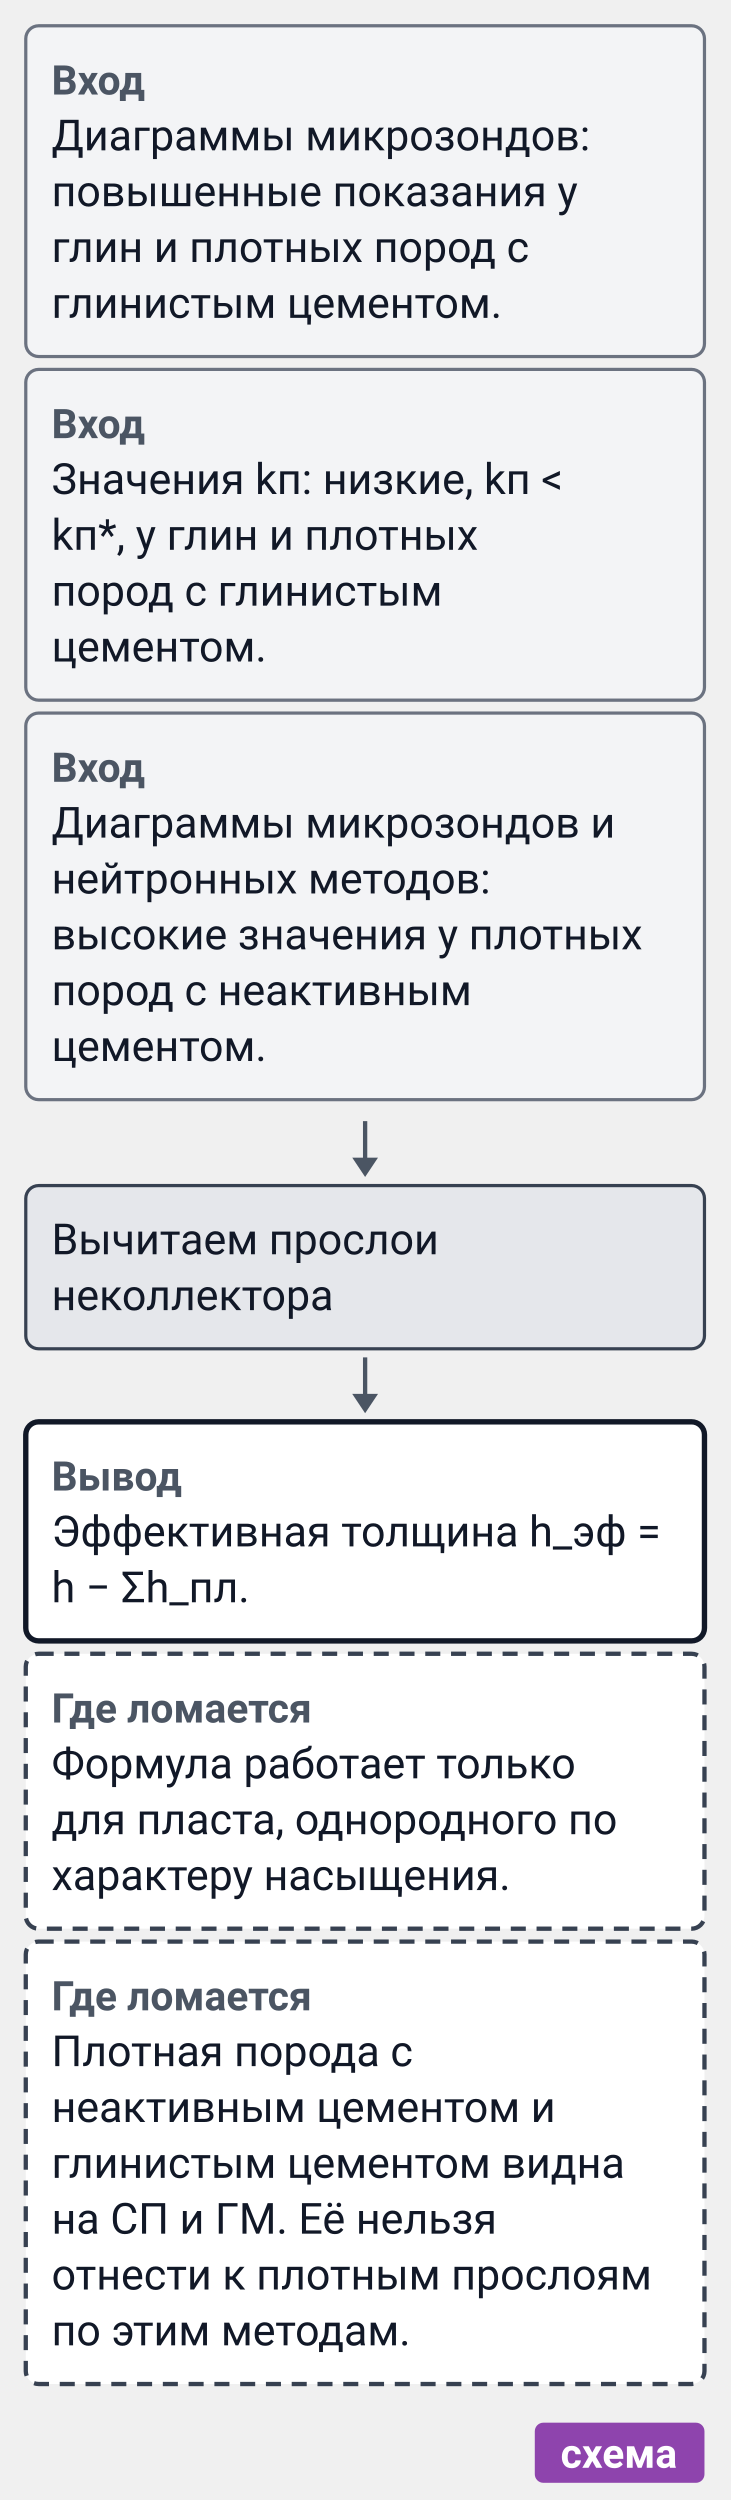
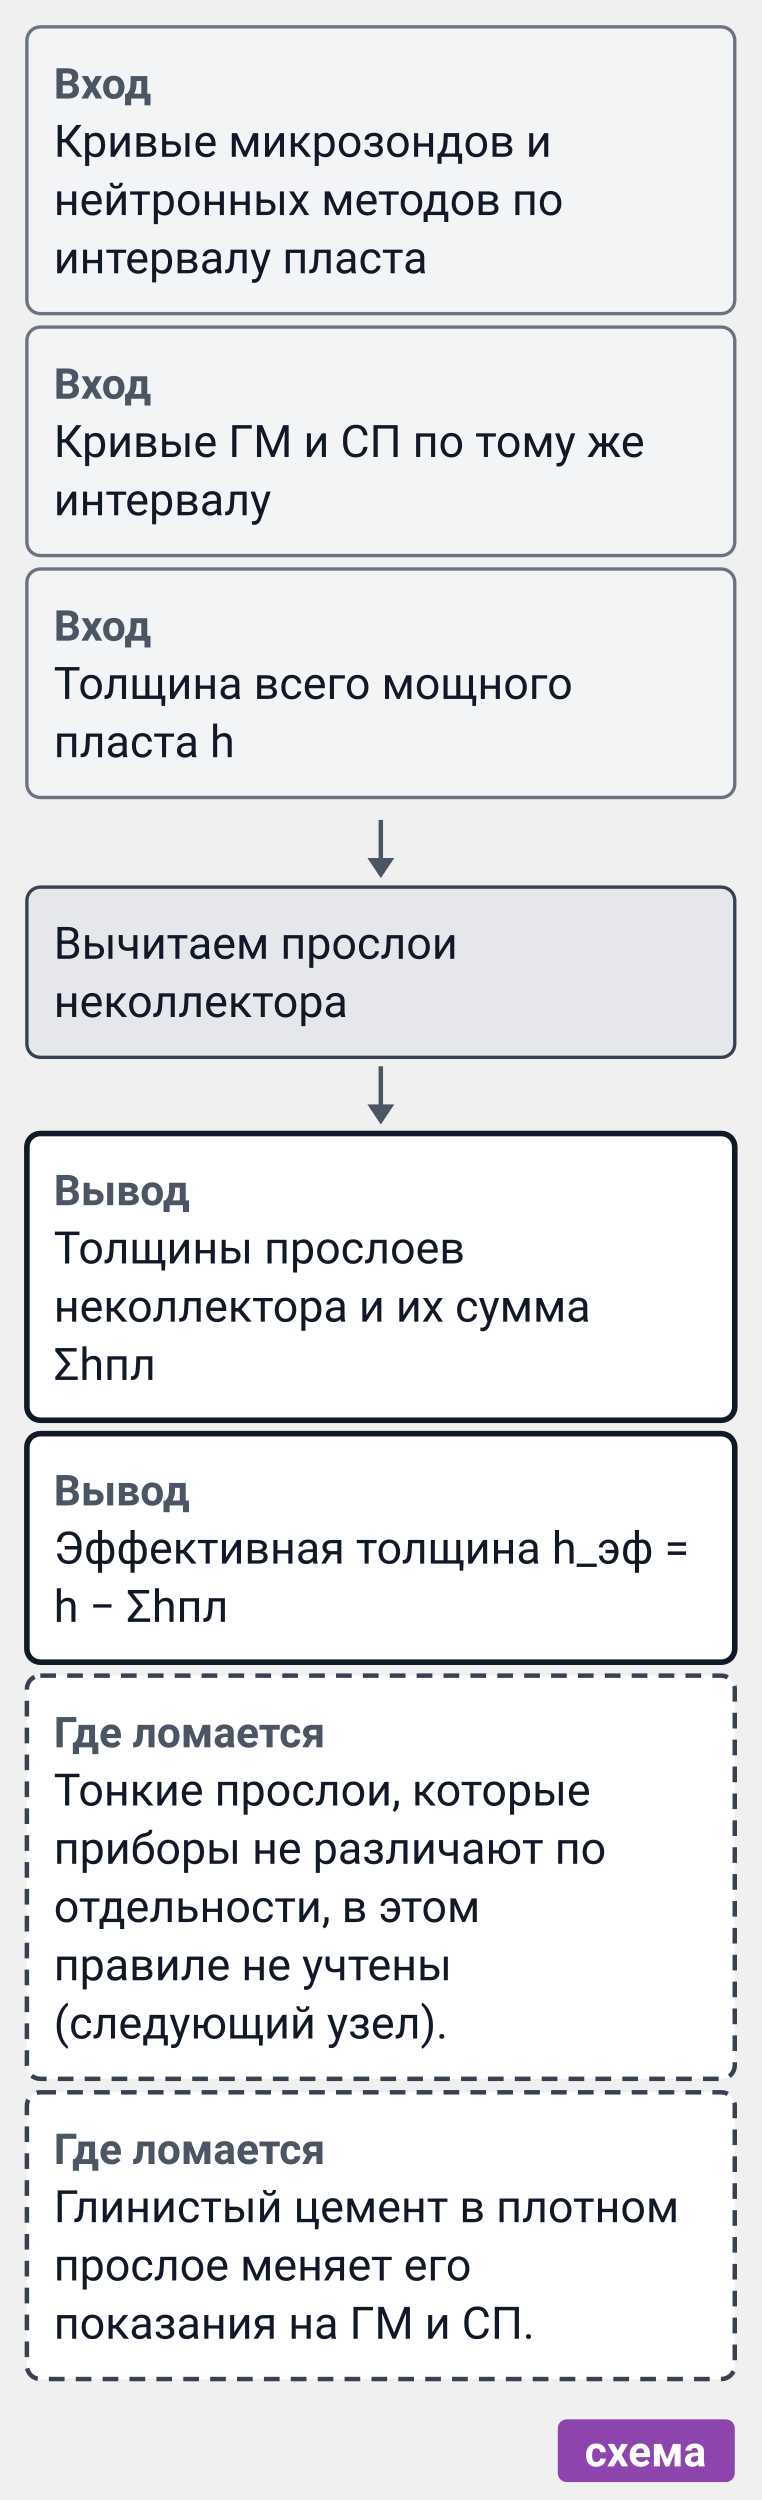
- <svg xmlns="http://www.w3.org/2000/svg" viewBox="0 0 340 1164" role="img" aria-label="Схема шага «Вычитаем прослои неколлектора»: что на входе, что получаем и где правило ломается.">
+ <svg xmlns="http://www.w3.org/2000/svg" viewBox="0 0 340 1116" role="img" aria-label="Схема шага «Вычитаем прослои неколлектора»: что на входе, что получаем и где правило ломается.">
  <style>.i-in{fill:#F3F4F6;stroke:#6B7280;stroke-width:1.5}.i-out{fill:#FFFFFF;stroke:#111827;stroke-width:2.5}.i-node{fill:#E5E7EB;stroke:#374151;stroke-width:1.5}.i-warn{fill:#FFFFFF;stroke:#374151;stroke-width:2;stroke-dasharray:7 5}.it{fill:#111827;font-size:20px;font-family:system-ui,-apple-system,'Segoe UI',Roboto,sans-serif}.ih{fill:#4B5563;font-size:19px;font-weight:700;font-family:system-ui,-apple-system,'Segoe UI',Roboto,sans-serif}.il{fill:#4B5563;font-size:19px;font-family:system-ui,-apple-system,'Segoe UI',Roboto,sans-serif}.ia{stroke:#4B5563;stroke-width:2}.iah{fill:#4B5563}.ibt{fill:#FFFFFF;font-size:19px;font-weight:700;font-family:system-ui,-apple-system,'Segoe UI',Roboto,sans-serif}.isw{stroke:#6B7280;stroke-width:1.5}</style>
-   <rect class="i-in" x="12" y="12" width="316" height="154" rx="6" />
+   <rect class="i-in" x="12" y="12" width="316" height="128" rx="6" />
  <text class="ih" x="24" y="44">Вход</text>
-   <text class="it" x="24" y="70">Диаграммы микрозондов:</text>
-   <text class="it" x="24" y="96">повышенные показания у</text>
-   <text class="it" x="24" y="122">глин и плотных пород с</text>
-   <text class="it" x="24" y="148">глинистым цементом.</text>
-   <rect class="i-in" x="12" y="172" width="316" height="154" rx="6" />
-   <text class="ih" x="24" y="204">Вход</text>
-   <text class="it" x="24" y="230">Значения kп: низкие, kп &lt;</text>
-   <text class="it" x="24" y="256">kп*, у глин и плотных</text>
-   <text class="it" x="24" y="282">пород с глинистым</text>
-   <text class="it" x="24" y="308">цементом.</text>
-   <rect class="i-in" x="12" y="332" width="316" height="180" rx="6" />
-   <text class="ih" x="24" y="364">Вход</text>
-   <text class="it" x="24" y="390">Диаграммы микрозондов и</text>
-   <text class="it" x="24" y="416">нейтронных методов:</text>
-   <text class="it" x="24" y="442">высокие значения у плотных</text>
-   <text class="it" x="24" y="468">пород с неактивным</text>
-   <text class="it" x="24" y="494">цементом.</text>
-   <line class="ia" x1="170" y1="522" x2="170" y2="542" />
-   <path class="iah" d="M170 548 l-6 -9 h12 z" />
-   <rect class="i-node" x="12" y="552" width="316" height="76" rx="6" />
-   <text class="it" x="24" y="584">Вычитаем прослои</text>
-   <text class="it" x="24" y="610">неколлектора</text>
-   <line class="ia" x1="170" y1="632" x2="170" y2="652" />
-   <path class="iah" d="M170 658 l-6 -9 h12 z" />
-   <rect class="i-out" x="12" y="662" width="316" height="102" rx="6" />
-   <text class="ih" x="24" y="694">Вывод</text>
-   <text class="it" x="24" y="720">Эффективная толщина h_эф =</text>
-   <text class="it" x="24" y="746">h − Σh_пл.</text>
-   <rect class="i-warn" x="12" y="770" width="316" height="128" rx="6" />
-   <text class="ih" x="24" y="802">Где ломается</text>
-   <text class="it" x="24" y="828">Формула работает только</text>
-   <text class="it" x="24" y="854">для пласта, однородного по</text>
-   <text class="it" x="24" y="880">характеру насыщения.</text>
-   <rect class="i-warn" x="12" y="904" width="316" height="206" rx="6" />
-   <text class="ih" x="24" y="936">Где ломается</text>
-   <text class="it" x="24" y="962">Плотная порода с</text>
-   <text class="it" x="24" y="988">неактивным цементом и</text>
-   <text class="it" x="24" y="1014">глинистым цементом видна</text>
-   <text class="it" x="24" y="1040">на СП и ГМ. Её нельзя</text>
-   <text class="it" x="24" y="1066">отнести к плотным прослоям</text>
-   <text class="it" x="24" y="1092">по этим методам.</text>
-   <rect x="249" y="1128" width="79" height="28" rx="4" fill="#8E44AD" />
-   <text class="ibt" x="261" y="1149">схема</text>
+   <text class="it" x="24" y="70">Кривые микрозондов и</text>
+   <text class="it" x="24" y="96">нейтронных методов по</text>
+   <text class="it" x="24" y="122">интервалу пласта</text>
+   <rect class="i-in" x="12" y="146" width="316" height="102" rx="6" />
+   <text class="ih" x="24" y="178">Вход</text>
+   <text class="it" x="24" y="204">Кривые ГМ и СП по тому же</text>
+   <text class="it" x="24" y="230">интервалу</text>
+   <rect class="i-in" x="12" y="254" width="316" height="102" rx="6" />
+   <text class="ih" x="24" y="286">Вход</text>
+   <text class="it" x="24" y="312">Толщина всего мощного</text>
+   <text class="it" x="24" y="338">пласта h</text>
+   <line class="ia" x1="170" y1="366" x2="170" y2="386" />
+   <path class="iah" d="M170 392 l-6 -9 h12 z" />
+   <rect class="i-node" x="12" y="396" width="316" height="76" rx="6" />
+   <text class="it" x="24" y="428">Вычитаем прослои</text>
+   <text class="it" x="24" y="454">неколлектора</text>
+   <line class="ia" x1="170" y1="476" x2="170" y2="496" />
+   <path class="iah" d="M170 502 l-6 -9 h12 z" />
+   <rect class="i-out" x="12" y="506" width="316" height="128" rx="6" />
+   <text class="ih" x="24" y="538">Вывод</text>
+   <text class="it" x="24" y="564">Толщины прослоев</text>
+   <text class="it" x="24" y="590">неколлектора и их сумма</text>
+   <text class="it" x="24" y="616">Σhпл</text>
+   <rect class="i-out" x="12" y="640" width="316" height="102" rx="6" />
+   <text class="ih" x="24" y="672">Вывод</text>
+   <text class="it" x="24" y="698">Эффективная толщина h_эф =</text>
+   <text class="it" x="24" y="724">h − Σhпл</text>
+   <rect class="i-warn" x="12" y="748" width="316" height="180" rx="6" />
+   <text class="ih" x="24" y="780">Где ломается</text>
+   <text class="it" x="24" y="806">Тонкие прослои, которые</text>
+   <text class="it" x="24" y="832">приборы не различают по</text>
+   <text class="it" x="24" y="858">отдельности, в этом</text>
+   <text class="it" x="24" y="884">правиле не учтены</text>
+   <text class="it" x="24" y="910">(следующий узел).</text>
+   <rect class="i-warn" x="12" y="934" width="316" height="128" rx="6" />
+   <text class="ih" x="24" y="966">Где ломается</text>
+   <text class="it" x="24" y="992">Глинистый цемент в плотном</text>
+   <text class="it" x="24" y="1018">прослое меняет его</text>
+   <text class="it" x="24" y="1044">показания на ГМ и СП.</text>
+   <rect x="249" y="1080" width="79" height="28" rx="4" fill="#8E44AD" />
+   <text class="ibt" x="261" y="1101">схема</text>
</svg>
